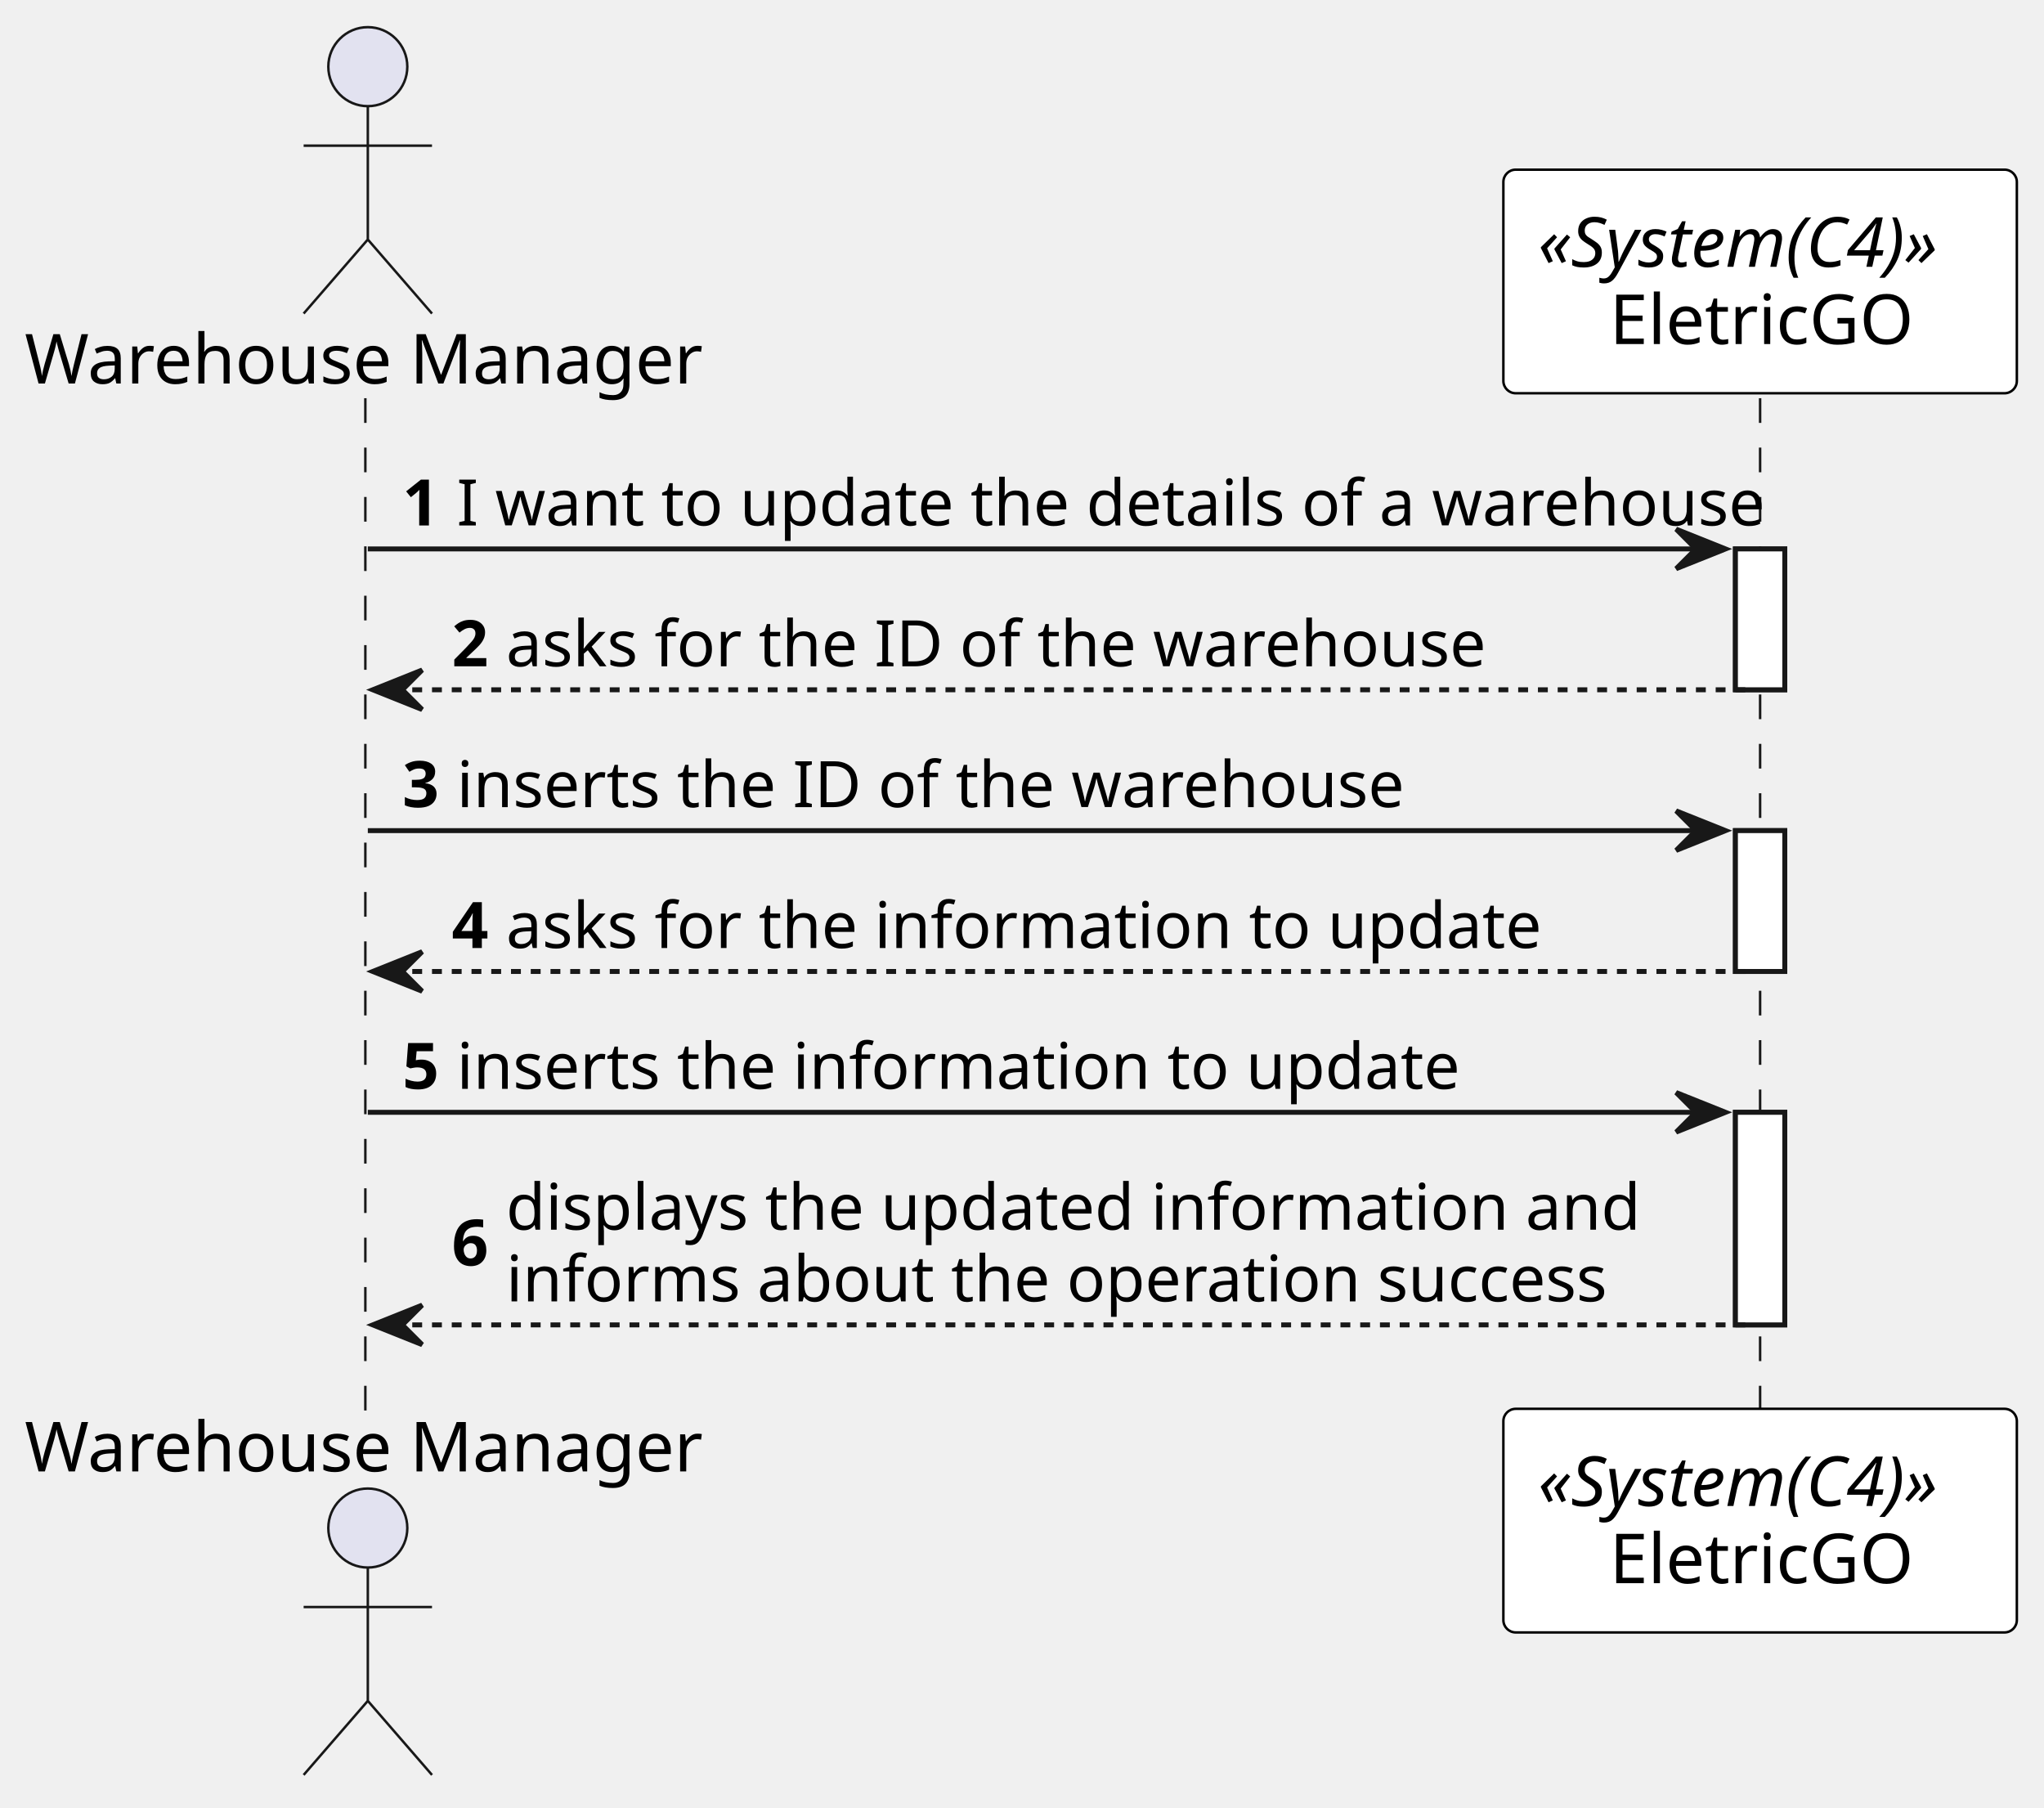
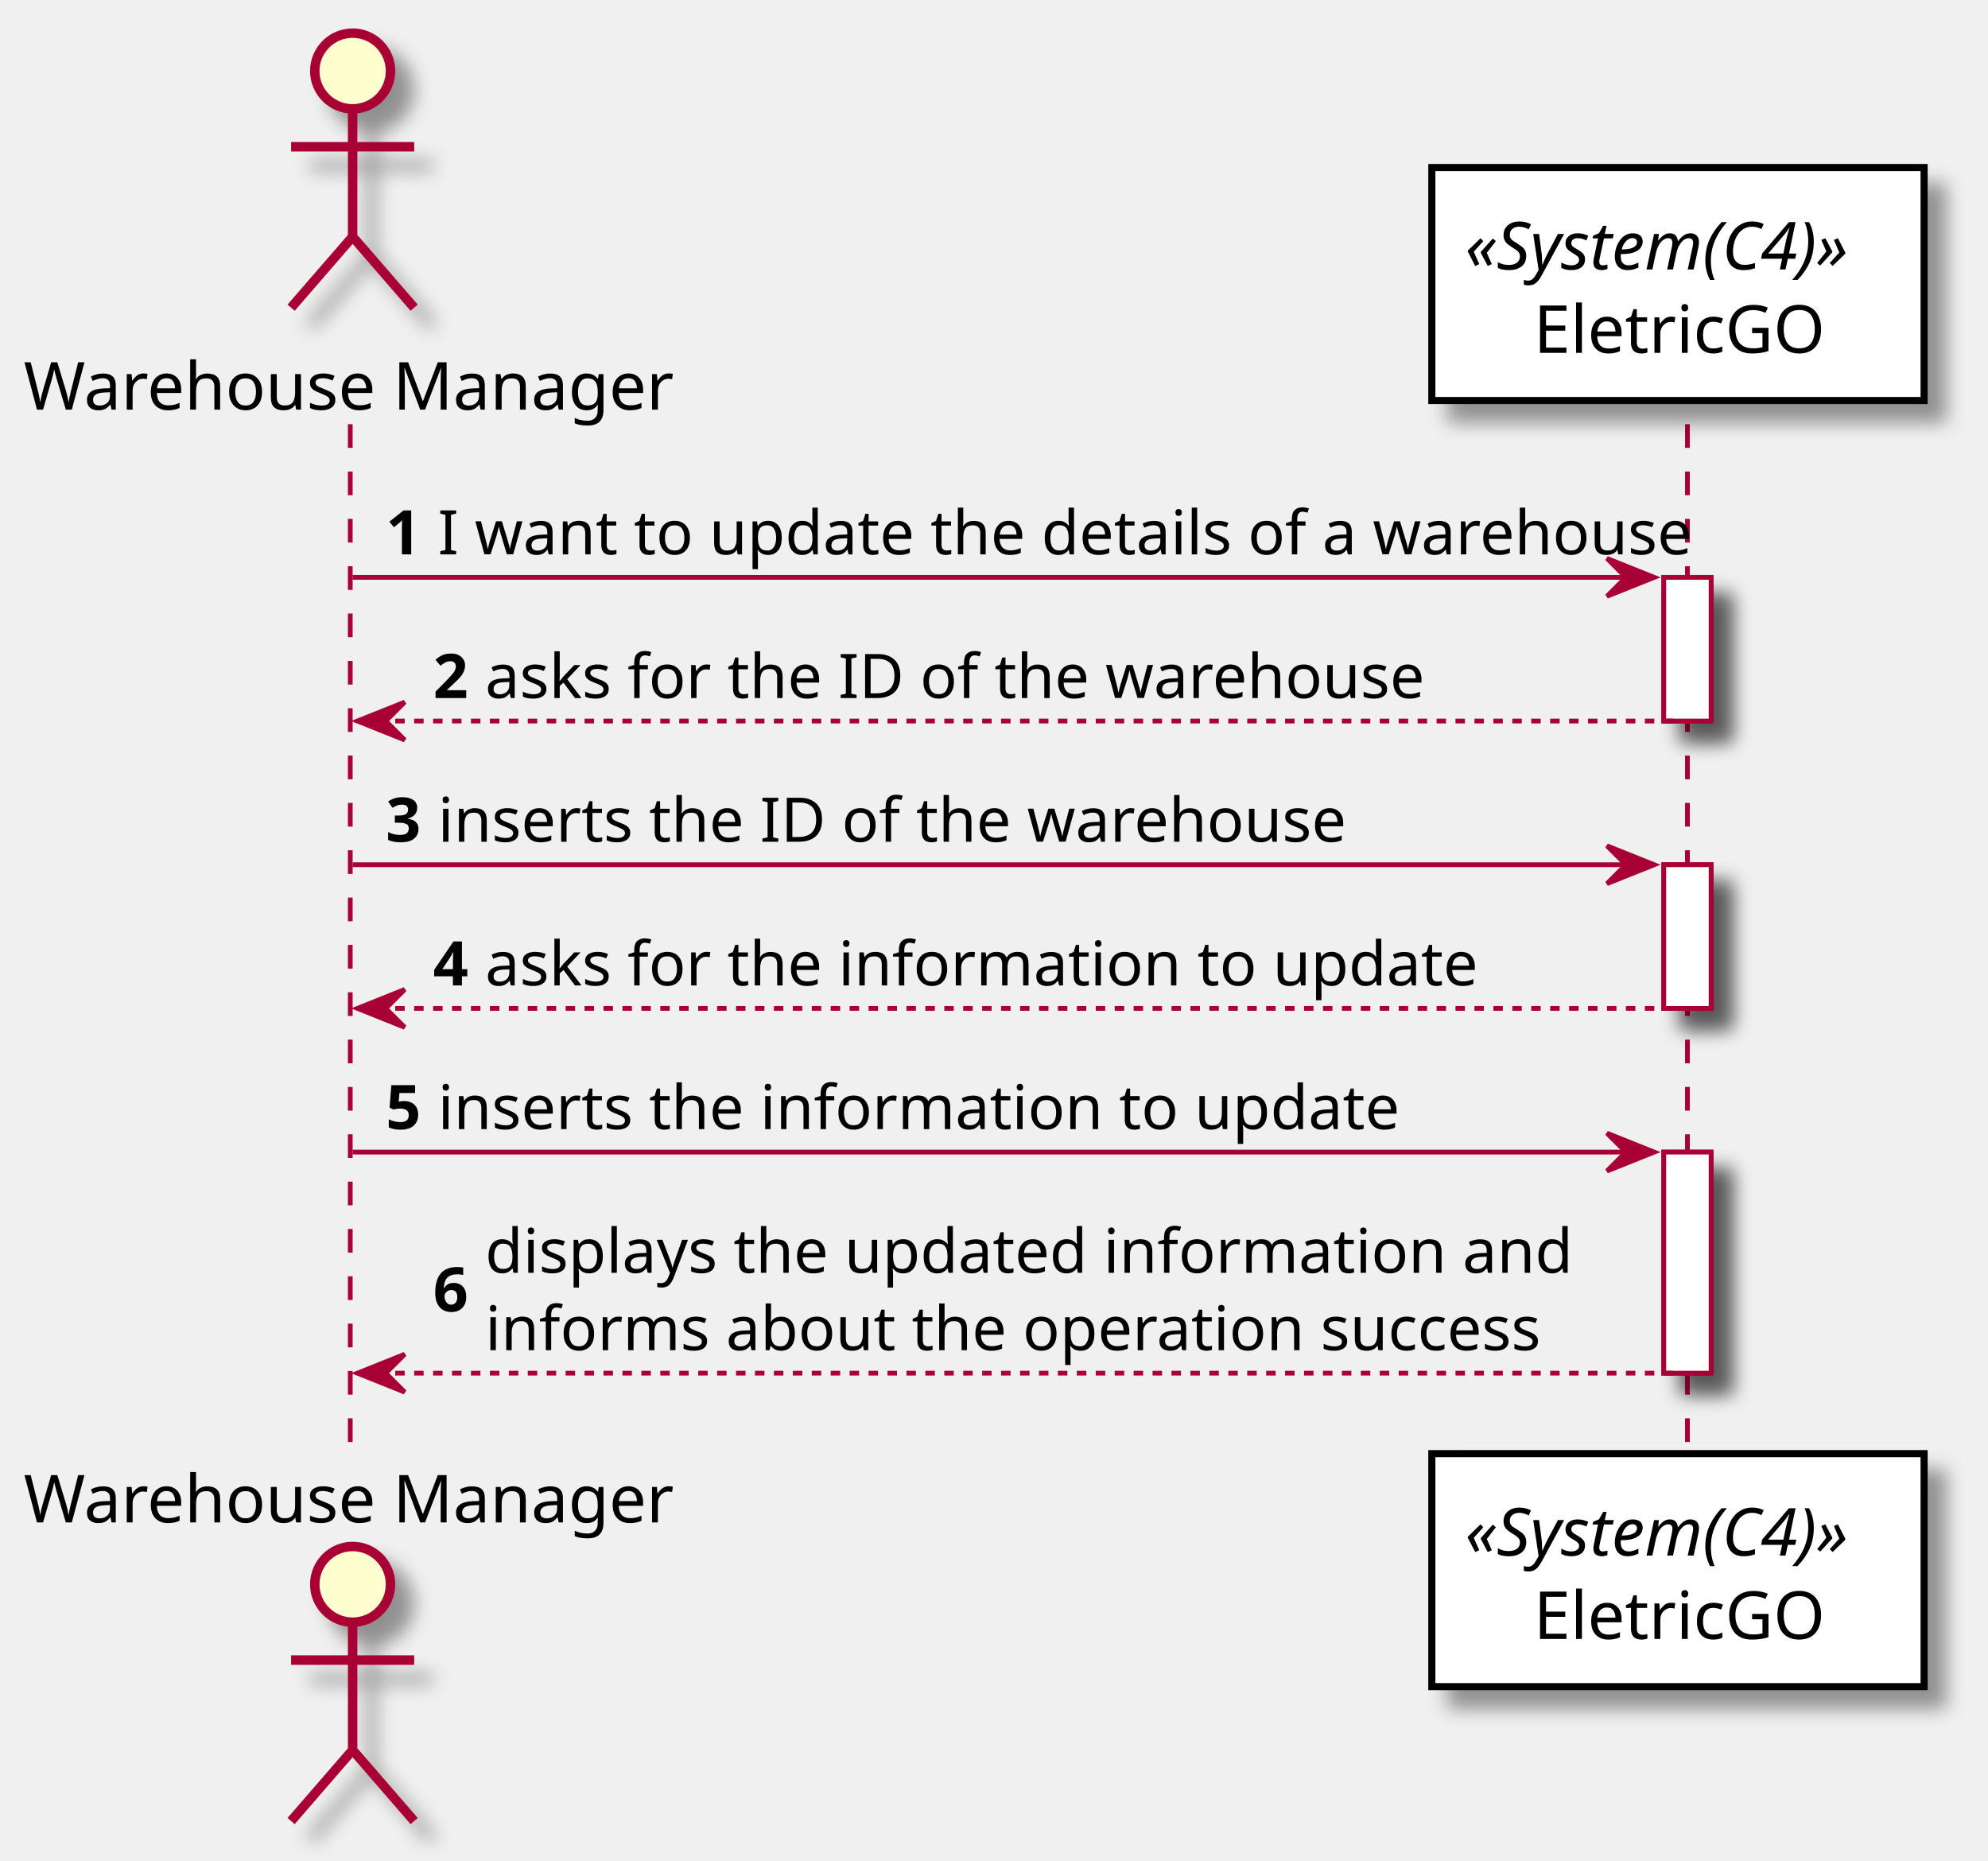
- <svg xmlns="http://www.w3.org/2000/svg" contentStyleType="text/css" height="366px" preserveAspectRatio="none" style="width:414px;height:366px;background:#FFFFFF;" version="1.1" viewBox="0 0 414 366" width="414px" zoomAndPan="magnify">
-   <defs />
+ <svg xmlns="http://www.w3.org/2000/svg" contentScriptType="application/ecmascript" contentStyleType="text/css" height="393px" preserveAspectRatio="none" style="width:420px;height:393px;background:#FFFFFF;" version="1.1" viewBox="0 0 420 393" width="420px" zoomAndPan="magnify">
+   <defs>
+     <filter height="300%" id="f1wdr9yoc13y6s" width="300%" x="-1" y="-1">
+       <feGaussianBlur result="blurOut" stdDeviation="2.0" />
+       <feColorMatrix in="blurOut" result="blurOut2" type="matrix" values="0 0 0 0 0 0 0 0 0 0 0 0 0 0 0 0 0 0 .4 0" />
+       <feOffset dx="4.0" dy="4.0" in="blurOut2" result="blurOut3" />
+       <feBlend in="SourceGraphic" in2="blurOut3" mode="normal" />
+     </filter>
+   </defs>
  <g>
-     <rect fill="#FFFFFF" height="28.523" style="stroke:#181818;stroke-width:1.0;" width="10" x="351.5" y="111.164" />
-     <rect fill="#FFFFFF" height="28.523" style="stroke:#181818;stroke-width:1.0;" width="10" x="351.5" y="168.211" />
-     <rect fill="#FFFFFF" height="43.047" style="stroke:#181818;stroke-width:1.0;" width="10" x="351.5" y="225.258" />
-     <line style="stroke:#181818;stroke-width:0.5;stroke-dasharray:5.0,5.0;" x1="74" x2="74" y1="80.641" y2="286.305" />
-     <line style="stroke:#181818;stroke-width:0.5;stroke-dasharray:5.0,5.0;" x1="356.5" x2="356.5" y1="80.641" y2="286.305" />
-     <text fill="#000000" font-family="sans-serif" font-size="14" lengthAdjust="spacing" textLength="133" x="5" y="77.674">Warehouse Manager</text>
-     <ellipse cx="74.5" cy="13.5" fill="#E2E2F0" rx="8" ry="8" style="stroke:#181818;stroke-width:0.5;" />
-     <path d="M74.5,21.5 L74.5,48.5 M61.5,29.5 L87.5,29.5 M74.5,48.5 L61.5,63.5 M74.5,48.5 L87.5,63.5 " fill="none" style="stroke:#181818;stroke-width:0.5;" />
-     <text fill="#000000" font-family="sans-serif" font-size="14" lengthAdjust="spacing" textLength="133" x="5" y="297.978">Warehouse Manager</text>
-     <ellipse cx="74.5" cy="309.445" fill="#E2E2F0" rx="8" ry="8" style="stroke:#181818;stroke-width:0.5;" />
-     <path d="M74.5,317.445 L74.5,344.445 M61.5,325.445 L87.5,325.445 M74.5,344.445 L61.5,359.445 M74.5,344.445 L87.5,359.445 " fill="none" style="stroke:#181818;stroke-width:0.5;" />
-     <rect fill="#FFFFFF" height="45.281" rx="2.5" ry="2.5" style="stroke:#000000;stroke-width:0.5;" width="104" x="304.5" y="34.359" />
-     <text fill="#000000" font-family="sans-serif" font-size="14" font-style="italic" lengthAdjust="spacing" textLength="90" x="311.5" y="54.033">«System(C4)»</text>
-     <text fill="#000000" font-family="sans-serif" font-size="14" lengthAdjust="spacing" textLength="61" x="326" y="69.674">EletricGO</text>
-     <rect fill="#FFFFFF" height="45.281" rx="2.5" ry="2.5" style="stroke:#000000;stroke-width:0.5;" width="104" x="304.5" y="285.305" />
-     <text fill="#000000" font-family="sans-serif" font-size="14" font-style="italic" lengthAdjust="spacing" textLength="90" x="311.5" y="304.978">«System(C4)»</text>
-     <text fill="#000000" font-family="sans-serif" font-size="14" lengthAdjust="spacing" textLength="61" x="326" y="320.619">EletricGO</text>
-     <rect fill="#FFFFFF" height="28.523" style="stroke:#181818;stroke-width:1.0;" width="10" x="351.5" y="111.164" />
-     <rect fill="#FFFFFF" height="28.523" style="stroke:#181818;stroke-width:1.0;" width="10" x="351.5" y="168.211" />
-     <rect fill="#FFFFFF" height="43.047" style="stroke:#181818;stroke-width:1.0;" width="10" x="351.5" y="225.258" />
-     <polygon fill="#181818" points="339.5,107.164,349.5,111.164,339.5,115.164,343.5,111.164" style="stroke:#181818;stroke-width:1.0;" />
-     <line style="stroke:#181818;stroke-width:1.0;" x1="74.5" x2="345.5" y1="111.164" y2="111.164" />
-     <text fill="#000000" font-family="sans-serif" font-size="13" font-weight="bold" lengthAdjust="spacing" textLength="7" x="81.5" y="106.409">1</text>
-     <text fill="#000000" font-family="sans-serif" font-size="13" lengthAdjust="spacing" textLength="247" x="92.5" y="106.409">I want to update the details of a warehouse</text>
-     <polygon fill="#181818" points="85.5,135.688,75.5,139.688,85.5,143.688,81.5,139.688" style="stroke:#181818;stroke-width:1.0;" />
-     <line style="stroke:#181818;stroke-width:1.0;stroke-dasharray:2.0,2.0;" x1="79.5" x2="355.5" y1="139.688" y2="139.688" />
-     <text fill="#000000" font-family="sans-serif" font-size="13" font-weight="bold" lengthAdjust="spacing" textLength="7" x="91.5" y="134.933">2</text>
-     <text fill="#000000" font-family="sans-serif" font-size="13" lengthAdjust="spacing" textLength="186" x="102.5" y="134.933">asks for the ID of the warehouse</text>
-     <polygon fill="#181818" points="339.5,164.211,349.5,168.211,339.5,172.211,343.5,168.211" style="stroke:#181818;stroke-width:1.0;" />
-     <line style="stroke:#181818;stroke-width:1.0;" x1="74.5" x2="345.5" y1="168.211" y2="168.211" />
-     <text fill="#000000" font-family="sans-serif" font-size="13" font-weight="bold" lengthAdjust="spacing" textLength="7" x="81.5" y="163.456">3</text>
-     <text fill="#000000" font-family="sans-serif" font-size="13" lengthAdjust="spacing" textLength="179" x="92.5" y="163.456">inserts the ID of the warehouse</text>
-     <polygon fill="#181818" points="85.5,192.734,75.5,196.734,85.5,200.734,81.5,196.734" style="stroke:#181818;stroke-width:1.0;" />
-     <line style="stroke:#181818;stroke-width:1.0;stroke-dasharray:2.0,2.0;" x1="79.5" x2="355.5" y1="196.734" y2="196.734" />
-     <text fill="#000000" font-family="sans-serif" font-size="13" font-weight="bold" lengthAdjust="spacing" textLength="7" x="91.5" y="191.98">4</text>
-     <text fill="#000000" font-family="sans-serif" font-size="13" lengthAdjust="spacing" textLength="193" x="102.5" y="191.98">asks for the information to update</text>
-     <polygon fill="#181818" points="339.5,221.258,349.5,225.258,339.5,229.258,343.5,225.258" style="stroke:#181818;stroke-width:1.0;" />
-     <line style="stroke:#181818;stroke-width:1.0;" x1="74.5" x2="345.5" y1="225.258" y2="225.258" />
-     <text fill="#000000" font-family="sans-serif" font-size="13" font-weight="bold" lengthAdjust="spacing" textLength="7" x="81.5" y="220.503">5</text>
-     <text fill="#000000" font-family="sans-serif" font-size="13" lengthAdjust="spacing" textLength="186" x="92.5" y="220.503">inserts the information to update</text>
-     <polygon fill="#181818" points="85.5,264.305,75.5,268.305,85.5,272.305,81.5,268.305" style="stroke:#181818;stroke-width:1.0;" />
-     <line style="stroke:#181818;stroke-width:1.0;stroke-dasharray:2.0,2.0;" x1="79.5" x2="355.5" y1="268.305" y2="268.305" />
-     <text fill="#000000" font-family="sans-serif" font-size="13" font-weight="bold" lengthAdjust="spacing" textLength="7" x="91.5" y="256.288">6</text>
-     <text fill="#000000" font-family="sans-serif" font-size="13" lengthAdjust="spacing" textLength="212" x="102.5" y="249.026">displays the updated information and</text>
-     <text fill="#000000" font-family="sans-serif" font-size="13" lengthAdjust="spacing" textLength="210" x="102.5" y="263.55">informs about the operation success</text>
+     <rect fill="#FFFFFF" filter="url(#f1wdr9yoc13y6s)" height="30.352" style="stroke:#A80036;stroke-width:1.0;" width="10" x="351.5" y="121.961" />
+     <rect fill="#FFFFFF" filter="url(#f1wdr9yoc13y6s)" height="30.352" style="stroke:#A80036;stroke-width:1.0;" width="10" x="351.5" y="182.664" />
+     <rect fill="#FFFFFF" filter="url(#f1wdr9yoc13y6s)" height="46.703" style="stroke:#A80036;stroke-width:1.0;" width="10" x="351.5" y="243.367" />
+     <line style="stroke:#A80036;stroke-width:1.0;stroke-dasharray:5.0,5.0;" x1="74" x2="74" y1="89.609" y2="308.07" />
+     <line style="stroke:#A80036;stroke-width:1.0;stroke-dasharray:5.0,5.0;" x1="356.5" x2="356.5" y1="89.609" y2="308.07" />
+     <text fill="#000000" font-family="sans-serif" font-size="14" lengthAdjust="spacing" textLength="133" x="5" y="86.533">Warehouse Manager</text>
+     <ellipse cx="74.5" cy="15" fill="#FEFECE" filter="url(#f1wdr9yoc13y6s)" rx="8" ry="8" style="stroke:#A80036;stroke-width:2.0;" />
+     <path d="M74.5,23 L74.5,50 M61.5,31 L87.5,31 M74.5,50 L61.5,65 M74.5,50 L87.5,65 " fill="none" filter="url(#f1wdr9yoc13y6s)" style="stroke:#A80036;stroke-width:2.0;" />
+     <text fill="#000000" font-family="sans-serif" font-size="14" lengthAdjust="spacing" textLength="133" x="5" y="321.603">Warehouse Manager</text>
+     <ellipse cx="74.5" cy="334.68" fill="#FEFECE" filter="url(#f1wdr9yoc13y6s)" rx="8" ry="8" style="stroke:#A80036;stroke-width:2.0;" />
+     <path d="M74.5,342.68 L74.5,369.68 M61.5,350.68 L87.5,350.68 M74.5,369.68 L61.5,384.68 M74.5,369.68 L87.5,384.68 " fill="none" filter="url(#f1wdr9yoc13y6s)" style="stroke:#A80036;stroke-width:2.0;" />
+     <rect fill="#FFFFFF" filter="url(#f1wdr9yoc13y6s)" height="49.219" style="stroke:#000000;stroke-width:1.5;" width="104" x="302.5" y="35.391" />
+     <text fill="#000000" font-family="sans-serif" font-size="14" font-style="italic" lengthAdjust="spacing" textLength="90" x="309.5" y="56.924">«System(C4)»</text>
+     <text fill="#000000" font-family="sans-serif" font-size="14" lengthAdjust="spacing" textLength="61" x="324" y="74.533">EletricGO</text>
+     <rect fill="#FFFFFF" filter="url(#f1wdr9yoc13y6s)" height="49.219" style="stroke:#000000;stroke-width:1.5;" width="104" x="302.5" y="307.07" />
+     <text fill="#000000" font-family="sans-serif" font-size="14" font-style="italic" lengthAdjust="spacing" textLength="90" x="309.5" y="328.603">«System(C4)»</text>
+     <text fill="#000000" font-family="sans-serif" font-size="14" lengthAdjust="spacing" textLength="61" x="324" y="346.213">EletricGO</text>
+     <rect fill="#FFFFFF" filter="url(#f1wdr9yoc13y6s)" height="30.352" style="stroke:#A80036;stroke-width:1.0;" width="10" x="351.5" y="121.961" />
+     <rect fill="#FFFFFF" filter="url(#f1wdr9yoc13y6s)" height="30.352" style="stroke:#A80036;stroke-width:1.0;" width="10" x="351.5" y="182.664" />
+     <rect fill="#FFFFFF" filter="url(#f1wdr9yoc13y6s)" height="46.703" style="stroke:#A80036;stroke-width:1.0;" width="10" x="351.5" y="243.367" />
+     <polygon fill="#A80036" points="339.5,117.961,349.5,121.961,339.5,125.961,343.5,121.961" style="stroke:#A80036;stroke-width:1.0;" />
+     <line style="stroke:#A80036;stroke-width:1.0;" x1="74.5" x2="345.5" y1="121.961" y2="121.961" />
+     <text fill="#000000" font-family="sans-serif" font-size="13" font-weight="bold" lengthAdjust="spacing" textLength="7" x="81.5" y="117.105">1</text>
+     <text fill="#000000" font-family="sans-serif" font-size="13" lengthAdjust="spacing" textLength="247" x="92.5" y="117.105">I want to update the details of a warehouse</text>
+     <polygon fill="#A80036" points="85.5,148.312,75.5,152.312,85.5,156.312,81.5,152.312" style="stroke:#A80036;stroke-width:1.0;" />
+     <line style="stroke:#A80036;stroke-width:1.0;stroke-dasharray:2.0,2.0;" x1="79.5" x2="355.5" y1="152.312" y2="152.312" />
+     <text fill="#000000" font-family="sans-serif" font-size="13" font-weight="bold" lengthAdjust="spacing" textLength="7" x="91.5" y="147.456">2</text>
+     <text fill="#000000" font-family="sans-serif" font-size="13" lengthAdjust="spacing" textLength="186" x="102.5" y="147.456">asks for the ID of the warehouse</text>
+     <polygon fill="#A80036" points="339.5,178.664,349.5,182.664,339.5,186.664,343.5,182.664" style="stroke:#A80036;stroke-width:1.0;" />
+     <line style="stroke:#A80036;stroke-width:1.0;" x1="74.5" x2="345.5" y1="182.664" y2="182.664" />
+     <text fill="#000000" font-family="sans-serif" font-size="13" font-weight="bold" lengthAdjust="spacing" textLength="7" x="81.5" y="177.808">3</text>
+     <text fill="#000000" font-family="sans-serif" font-size="13" lengthAdjust="spacing" textLength="179" x="92.5" y="177.808">inserts the ID of the warehouse</text>
+     <polygon fill="#A80036" points="85.5,209.016,75.5,213.016,85.5,217.016,81.5,213.016" style="stroke:#A80036;stroke-width:1.0;" />
+     <line style="stroke:#A80036;stroke-width:1.0;stroke-dasharray:2.0,2.0;" x1="79.5" x2="355.5" y1="213.016" y2="213.016" />
+     <text fill="#000000" font-family="sans-serif" font-size="13" font-weight="bold" lengthAdjust="spacing" textLength="7" x="91.5" y="208.159">4</text>
+     <text fill="#000000" font-family="sans-serif" font-size="13" lengthAdjust="spacing" textLength="193" x="102.5" y="208.159">asks for the information to update</text>
+     <polygon fill="#A80036" points="339.5,239.367,349.5,243.367,339.5,247.367,343.5,243.367" style="stroke:#A80036;stroke-width:1.0;" />
+     <line style="stroke:#A80036;stroke-width:1.0;" x1="74.5" x2="345.5" y1="243.367" y2="243.367" />
+     <text fill="#000000" font-family="sans-serif" font-size="13" font-weight="bold" lengthAdjust="spacing" textLength="7" x="81.5" y="238.511">5</text>
+     <text fill="#000000" font-family="sans-serif" font-size="13" lengthAdjust="spacing" textLength="186" x="92.5" y="238.511">inserts the information to update</text>
+     <polygon fill="#A80036" points="85.5,286.07,75.5,290.07,85.5,294.07,81.5,290.07" style="stroke:#A80036;stroke-width:1.0;" />
+     <line style="stroke:#A80036;stroke-width:1.0;stroke-dasharray:2.0,2.0;" x1="79.5" x2="355.5" y1="290.07" y2="290.07" />
+     <text fill="#000000" font-family="sans-serif" font-size="13" font-weight="bold" lengthAdjust="spacing" textLength="7" x="91.5" y="277.038">6</text>
+     <text fill="#000000" font-family="sans-serif" font-size="13" lengthAdjust="spacing" textLength="212" x="102.5" y="268.862">displays the updated information and</text>
+     <text fill="#000000" font-family="sans-serif" font-size="13" lengthAdjust="spacing" textLength="210" x="102.5" y="285.214">informs about the operation success</text>
  </g>
</svg>
